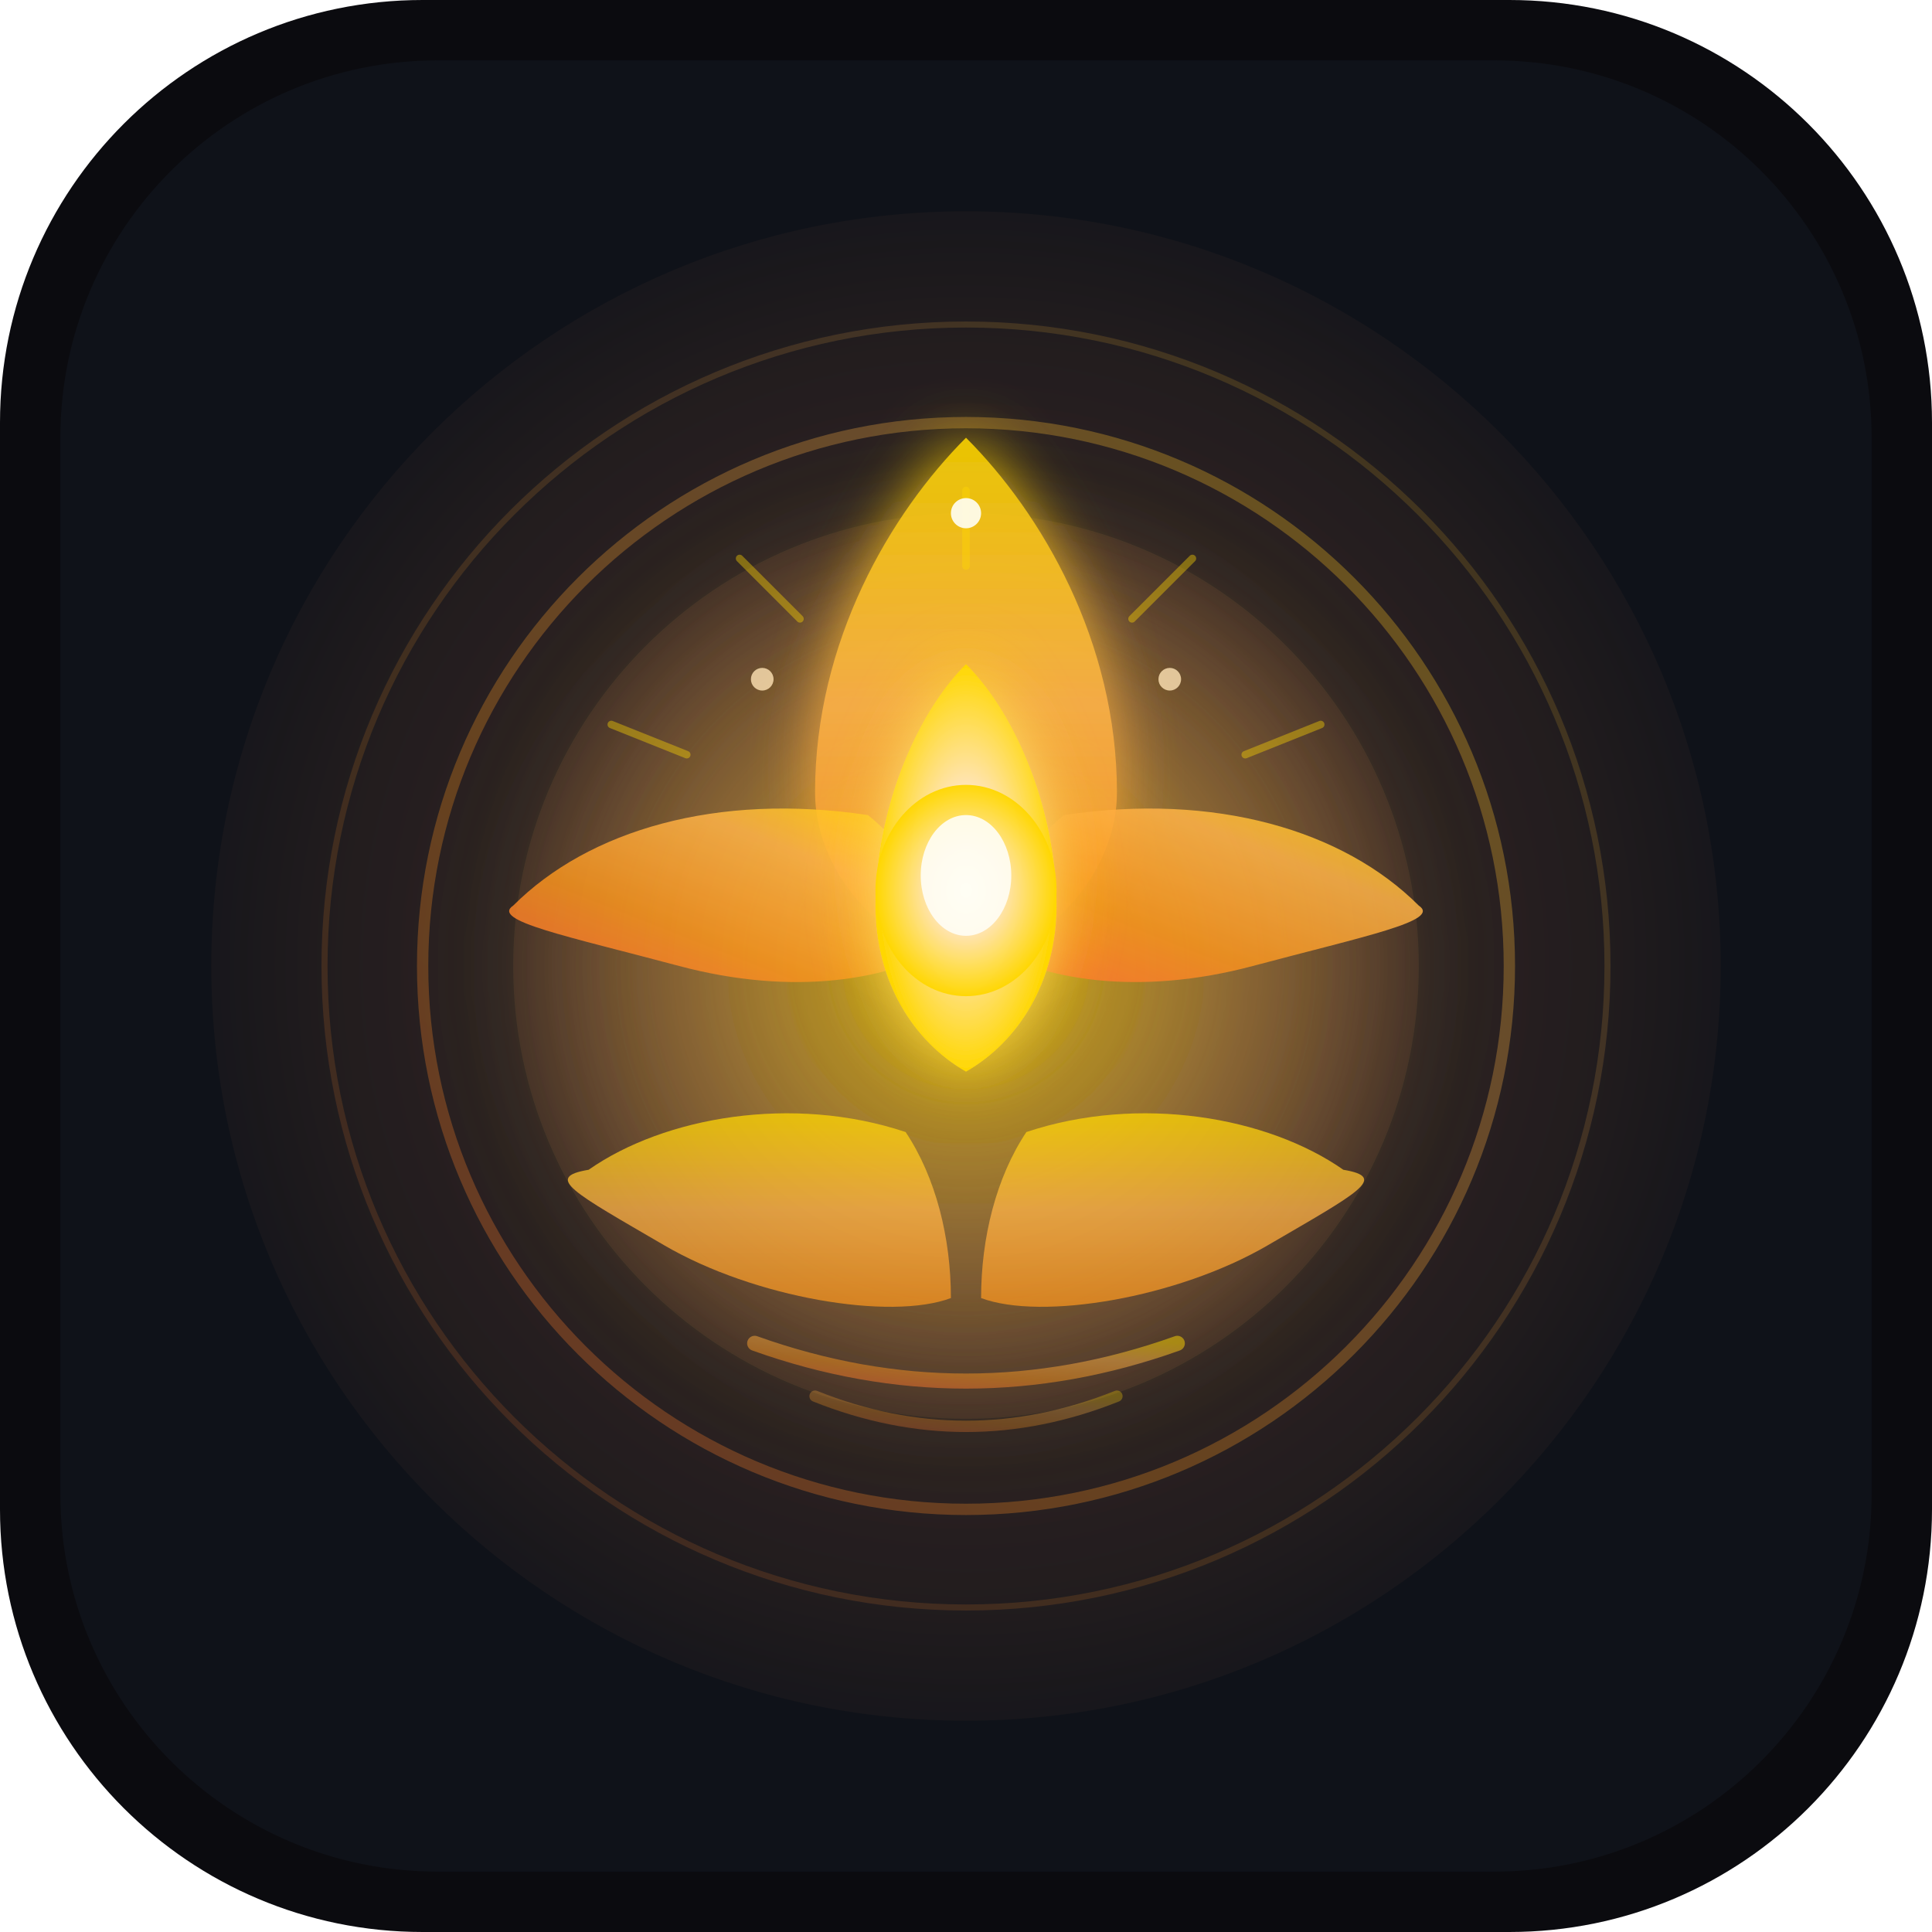
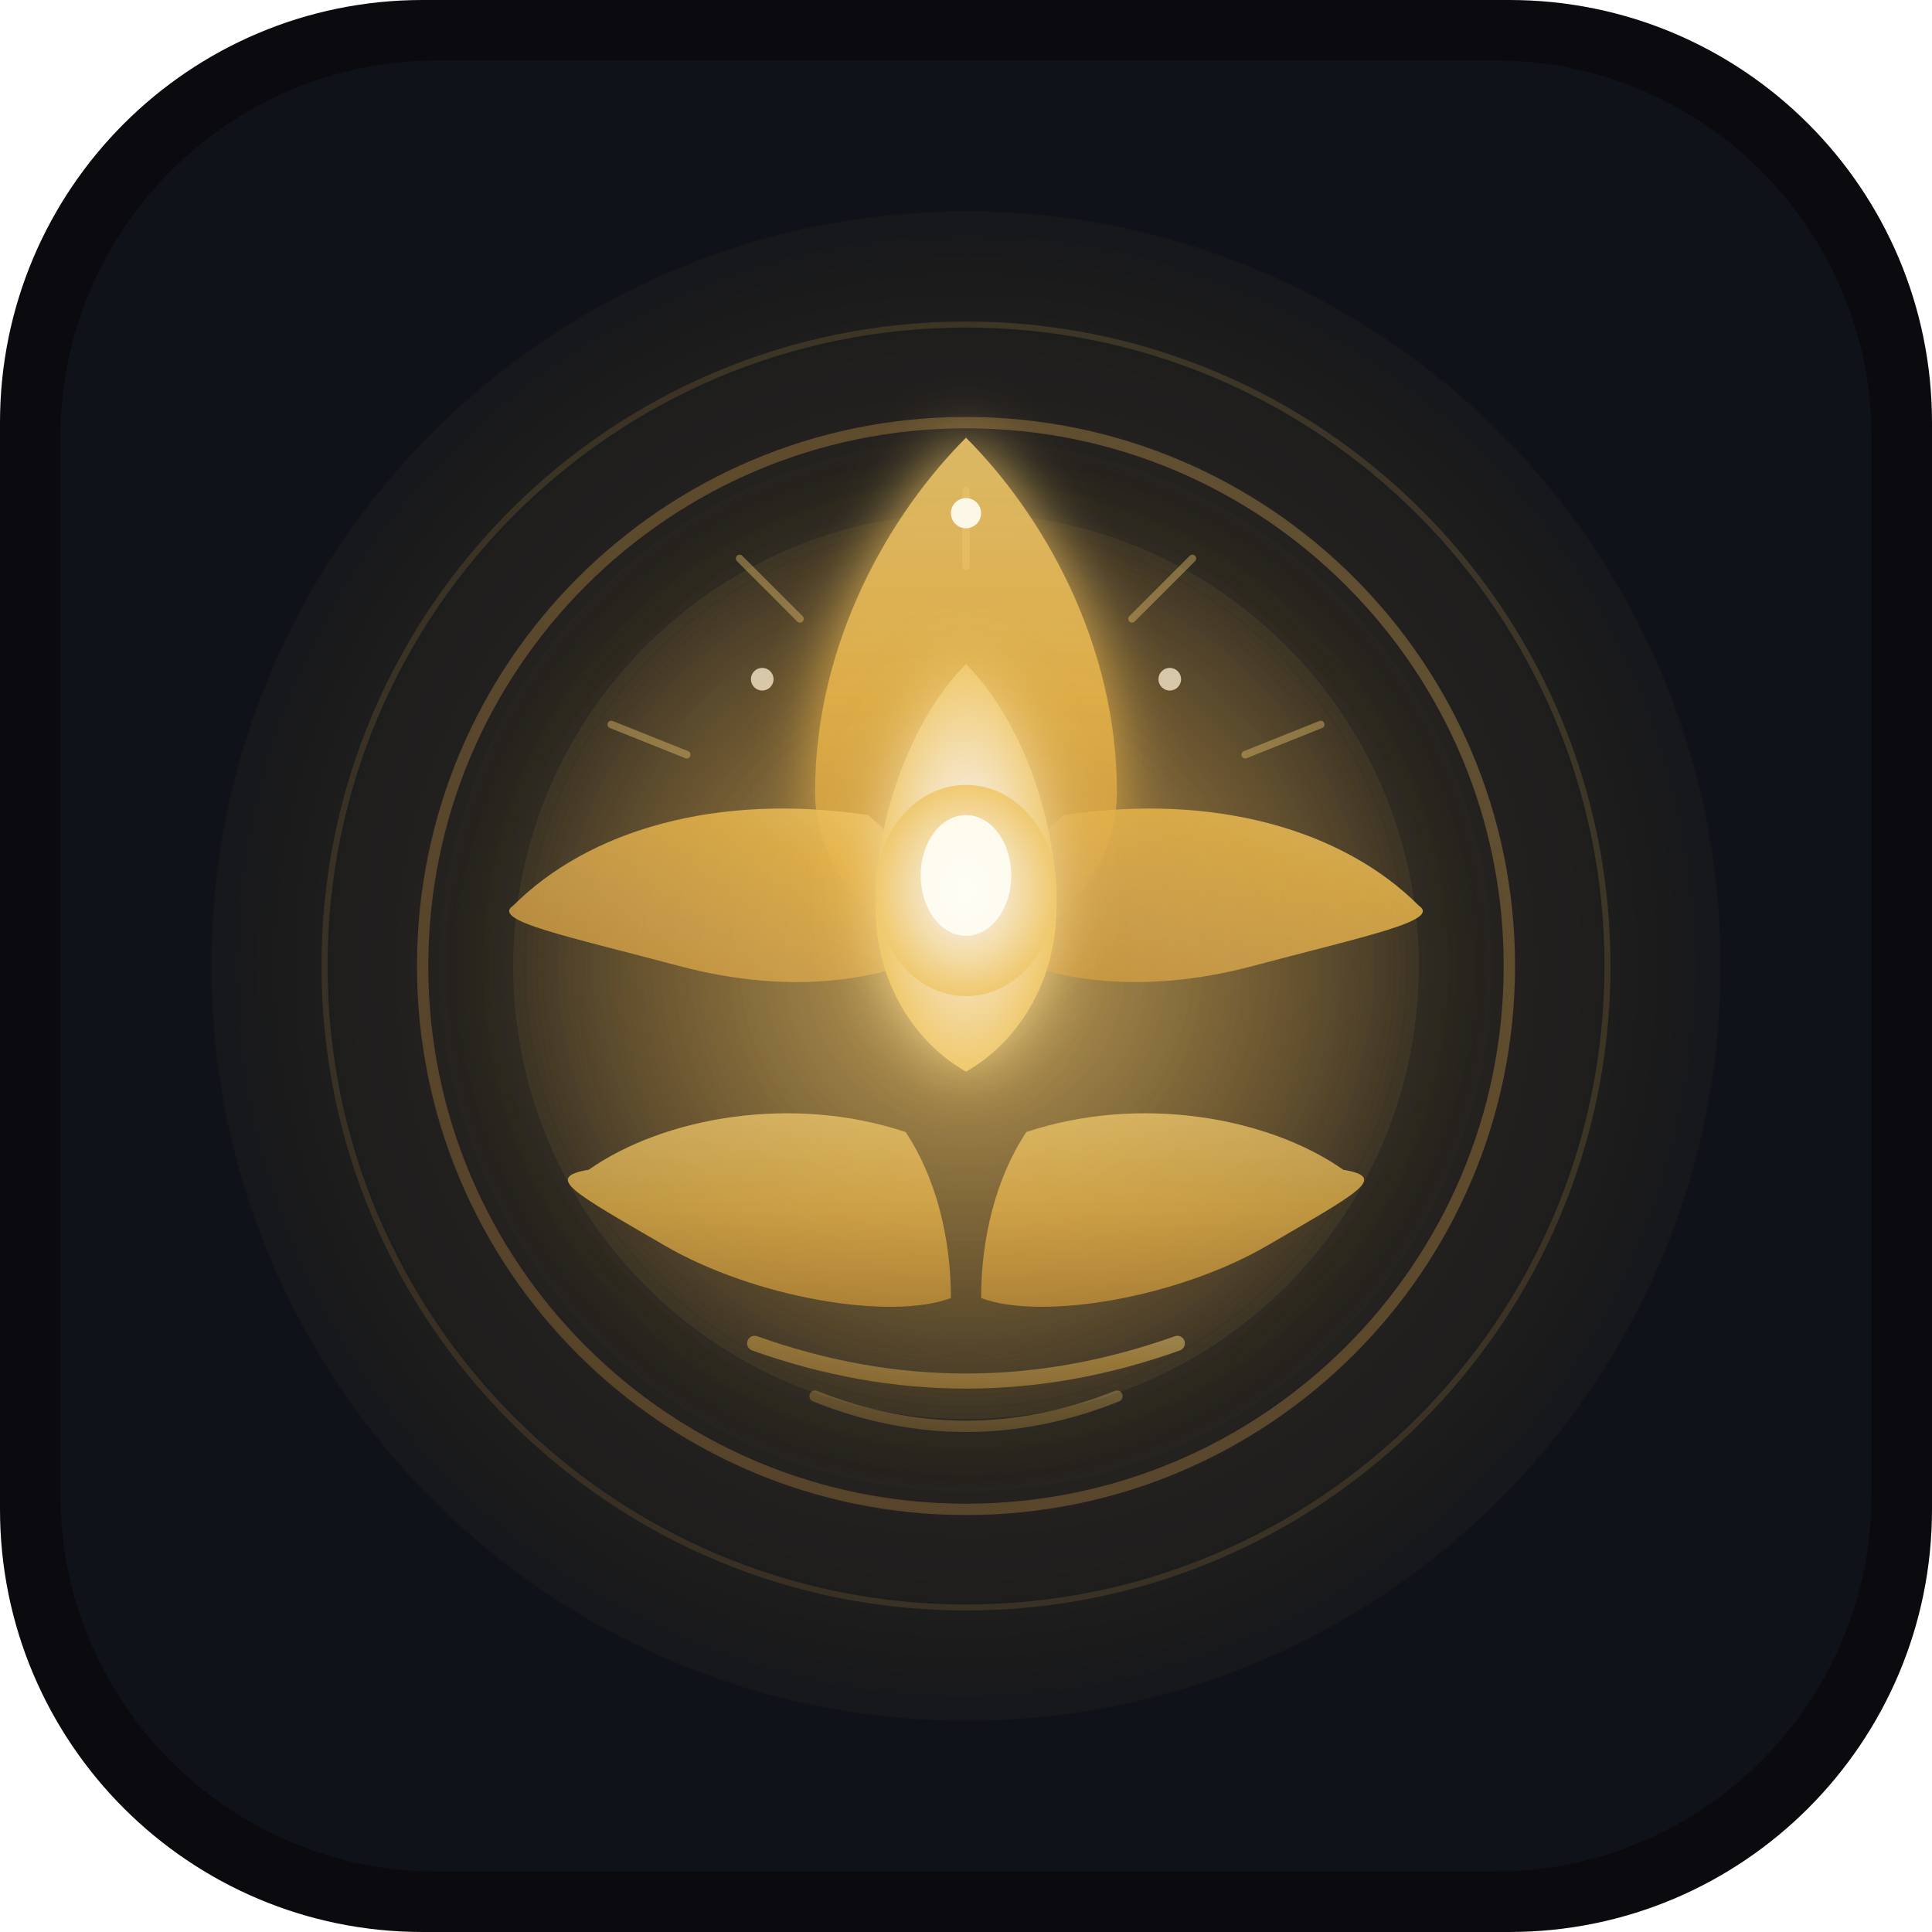
<svg xmlns="http://www.w3.org/2000/svg" width="512" height="512" viewBox="0 0 256 256" fill="none">
  <defs>
    <linearGradient id="divineGradient" x1="0%" y1="100%" x2="100%" y2="0%">
-       <stop offset="0%" stop-color="#FF6B35" />
-       <stop offset="35%" stop-color="#F7931E" />
-       <stop offset="70%" stop-color="#FFB347" />
-       <stop offset="100%" stop-color="#FFD700" />
+       <stop offset="0%" stop-color="#c8943a" />
+       <stop offset="35%" stop-color="#d4a44c" />
+       <stop offset="70%" stop-color="#e8b54a" />
+       <stop offset="100%" stop-color="#f0c96d" />
    </linearGradient>
    <radialGradient id="innerLight" cx="50%" cy="50%" r="50%">
      <stop offset="0%" stop-color="#FFFEF0" />
-       <stop offset="40%" stop-color="#FFE4B5" />
-       <stop offset="100%" stop-color="#FFD700" />
+       <stop offset="40%" stop-color="#f5e6c8" />
+       <stop offset="100%" stop-color="#f0c96d" />
    </radialGradient>
    <radialGradient id="divineHalo" cx="50%" cy="50%" r="60%">
-       <stop offset="0%" stop-color="rgba(255, 215, 0, 0.5)" />
-       <stop offset="50%" stop-color="rgba(255, 183, 71, 0.25)" />
-       <stop offset="100%" stop-color="rgba(255, 147, 89, 0)" />
+       <stop offset="0%" stop-color="rgba(240, 201, 109, 0.5)" />
+       <stop offset="50%" stop-color="rgba(212, 164, 76, 0.25)" />
+       <stop offset="100%" stop-color="rgba(200, 148, 58, 0)" />
    </radialGradient>
    <radialGradient id="outerAura" cx="50%" cy="50%" r="70%">
-       <stop offset="0%" stop-color="rgba(255, 211, 111, 0.2)" />
-       <stop offset="60%" stop-color="rgba(255, 147, 89, 0.08)" />
+       <stop offset="0%" stop-color="rgba(240, 201, 109, 0.2)" />
+       <stop offset="60%" stop-color="rgba(212, 164, 76, 0.08)" />
      <stop offset="100%" stop-color="rgba(11, 11, 15, 0)" />
    </radialGradient>
    <linearGradient id="petalGold" x1="50%" y1="100%" x2="50%" y2="0%">
-       <stop offset="0%" stop-color="#F7931E" />
-       <stop offset="50%" stop-color="#FFB347" />
-       <stop offset="100%" stop-color="#FFD700" />
+       <stop offset="0%" stop-color="#c8943a" />
+       <stop offset="50%" stop-color="#e8b54a" />
+       <stop offset="100%" stop-color="#f0c96d" />
    </linearGradient>
    <filter id="softGlow" x="-50%" y="-50%" width="200%" height="200%">
      <feGaussianBlur stdDeviation="4" result="coloredBlur" />
      <feMerge>
        <feMergeNode in="coloredBlur" />
        <feMergeNode in="SourceGraphic" />
      </feMerge>
    </filter>
    <filter id="innerGlow" x="-50%" y="-50%" width="200%" height="200%">
      <feGaussianBlur stdDeviation="8" result="blur" />
      <feMerge>
        <feMergeNode in="blur" />
        <feMergeNode in="SourceGraphic" />
      </feMerge>
    </filter>
  </defs>
  <rect width="256" height="256" rx="56" fill="#0B0B0F" />
  <rect x="8" y="8" width="240" height="240" rx="50" fill="#0F1219" />
  <circle cx="128" cy="128" r="100" fill="url(#outerAura)" />
  <circle cx="128" cy="128" r="72" stroke="url(#divineGradient)" stroke-width="1.5" fill="none" opacity="0.3" />
  <circle cx="128" cy="128" r="85" stroke="url(#divineGradient)" stroke-width="0.8" fill="none" opacity="0.15" />
  <circle cx="128" cy="128" r="60" fill="url(#divineHalo)" filter="url(#innerGlow)" />
  <path d="M128 58            C138 68, 148 85, 148 105            C148 115, 140 125, 128 128            C116 125, 108 115, 108 105            C108 85, 118 68, 128 58Z" fill="url(#petalGold)" opacity="0.9" filter="url(#softGlow)" />
  <path d="M68 120            C78 110, 95 105, 115 108            C120 112, 124 118, 126 125            C118 130, 105 132, 90 128            C75 124, 65 122, 68 120Z" fill="url(#divineGradient)" opacity="0.85" />
  <path d="M188 120            C178 110, 161 105, 141 108            C136 112, 132 118, 130 125            C138 130, 151 132, 166 128            C181 124, 191 122, 188 120Z" fill="url(#divineGradient)" opacity="0.85" />
  <path d="M78 155            C88 148, 105 145, 120 150            C124 156, 126 164, 126 172            C118 175, 100 172, 88 165            C76 158, 72 156, 78 155Z" fill="url(#petalGold)" opacity="0.75" />
  <path d="M178 155            C168 148, 151 145, 136 150            C132 156, 130 164, 130 172            C138 175, 156 172, 168 165            C180 158, 184 156, 178 155Z" fill="url(#petalGold)" opacity="0.75" />
  <path d="M128 88            C135 95, 140 108, 140 120            C140 130, 135 138, 128 142            C121 138, 116 130, 116 120            C116 108, 121 95, 128 88Z" fill="url(#innerLight)" filter="url(#softGlow)" />
  <ellipse cx="128" cy="118" rx="12" ry="14" fill="url(#innerLight)" opacity="0.95" />
  <ellipse cx="128" cy="116" rx="6" ry="8" fill="#FFFEF5" opacity="0.9" />
-   <g opacity="0.4" stroke="#FFD700" stroke-width="1" stroke-linecap="round">
+   <g opacity="0.4" stroke="#f0c96d" stroke-width="1" stroke-linecap="round">
    <line x1="128" y1="75" x2="128" y2="65" />
    <line x1="150" y1="82" x2="158" y2="74" />
    <line x1="106" y1="82" x2="98" y2="74" />
    <line x1="165" y1="100" x2="175" y2="96" />
    <line x1="91" y1="100" x2="81" y2="96" />
  </g>
-   <circle cx="155" cy="90" r="1.5" fill="#FFE4B5" opacity="0.8" />
-   <circle cx="101" cy="90" r="1.5" fill="#FFE4B5" opacity="0.8" />
+   <circle cx="155" cy="90" r="1.5" fill="#f5e6c8" opacity="0.8" />
+   <circle cx="101" cy="90" r="1.5" fill="#f5e6c8" opacity="0.8" />
  <circle cx="128" cy="68" r="2" fill="#FFFEF5" opacity="0.9" />
  <path d="M100 178 Q128 188, 156 178" stroke="url(#divineGradient)" stroke-width="2" fill="none" opacity="0.5" stroke-linecap="round" />
  <path d="M108 185 Q128 193, 148 185" stroke="url(#divineGradient)" stroke-width="1.5" fill="none" opacity="0.3" stroke-linecap="round" />
</svg>
